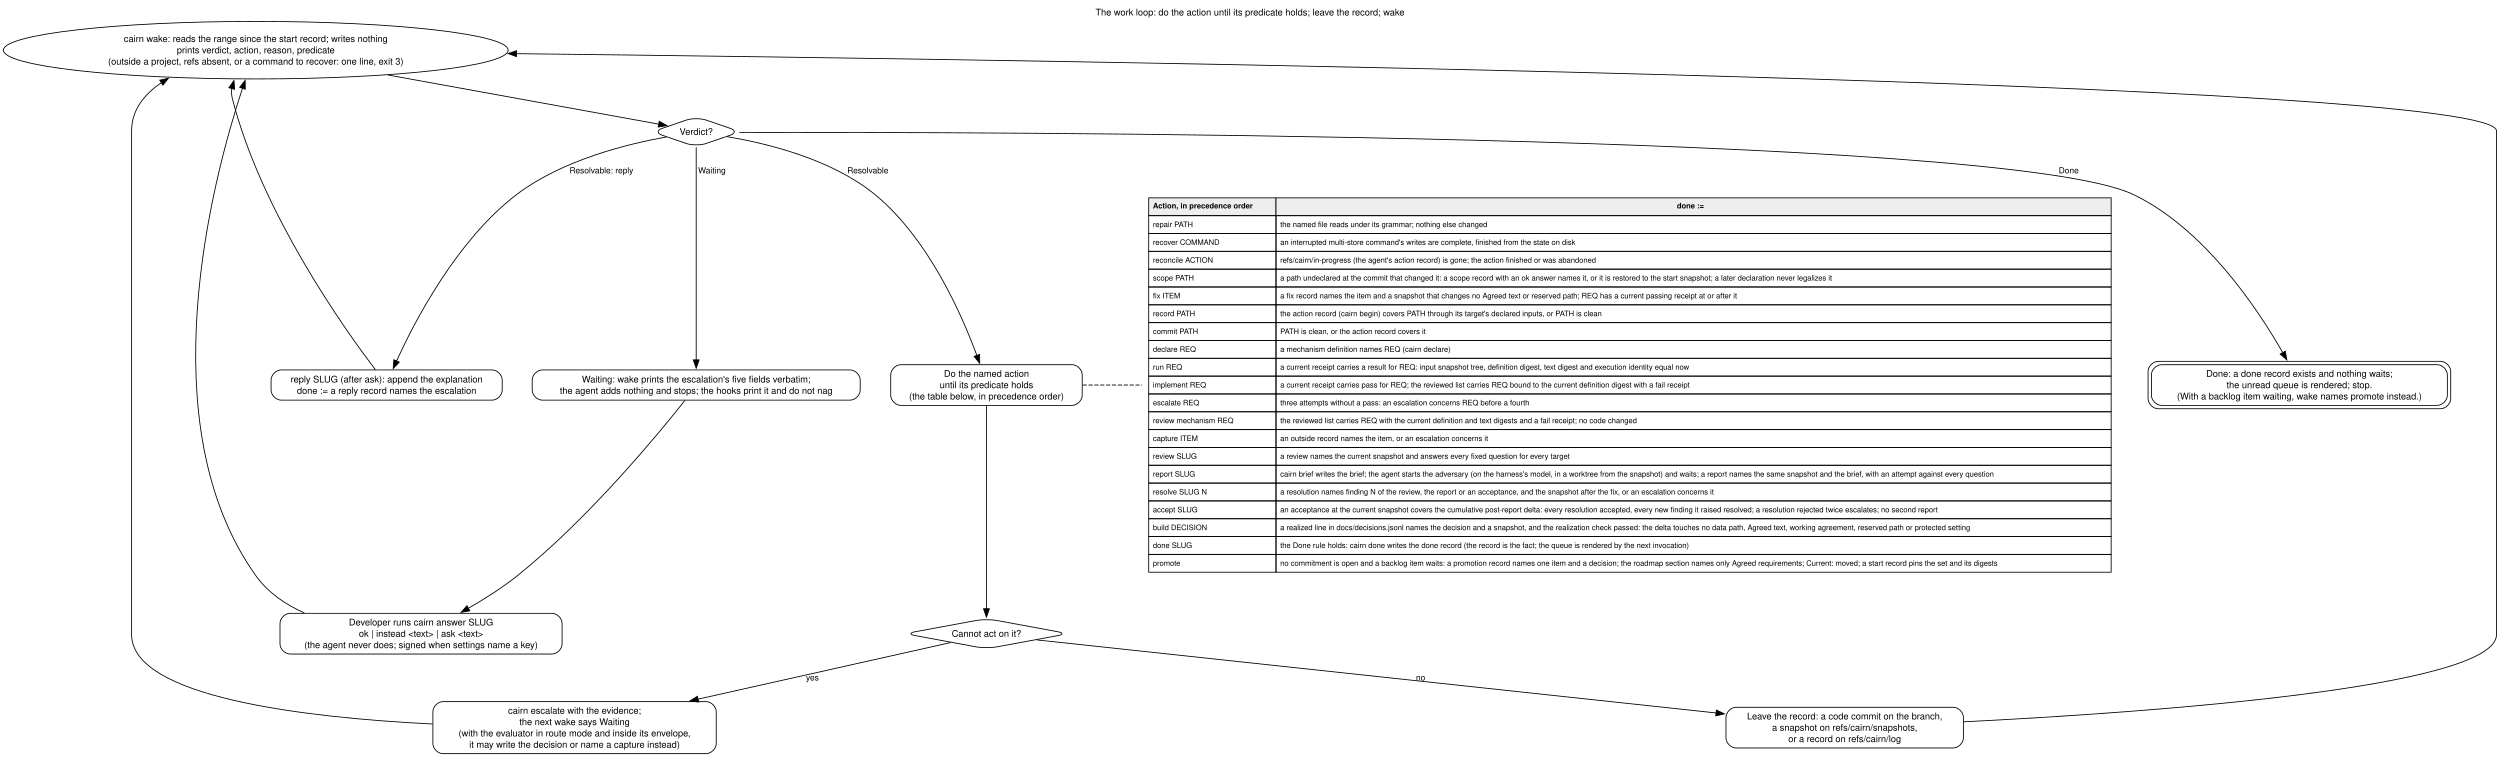
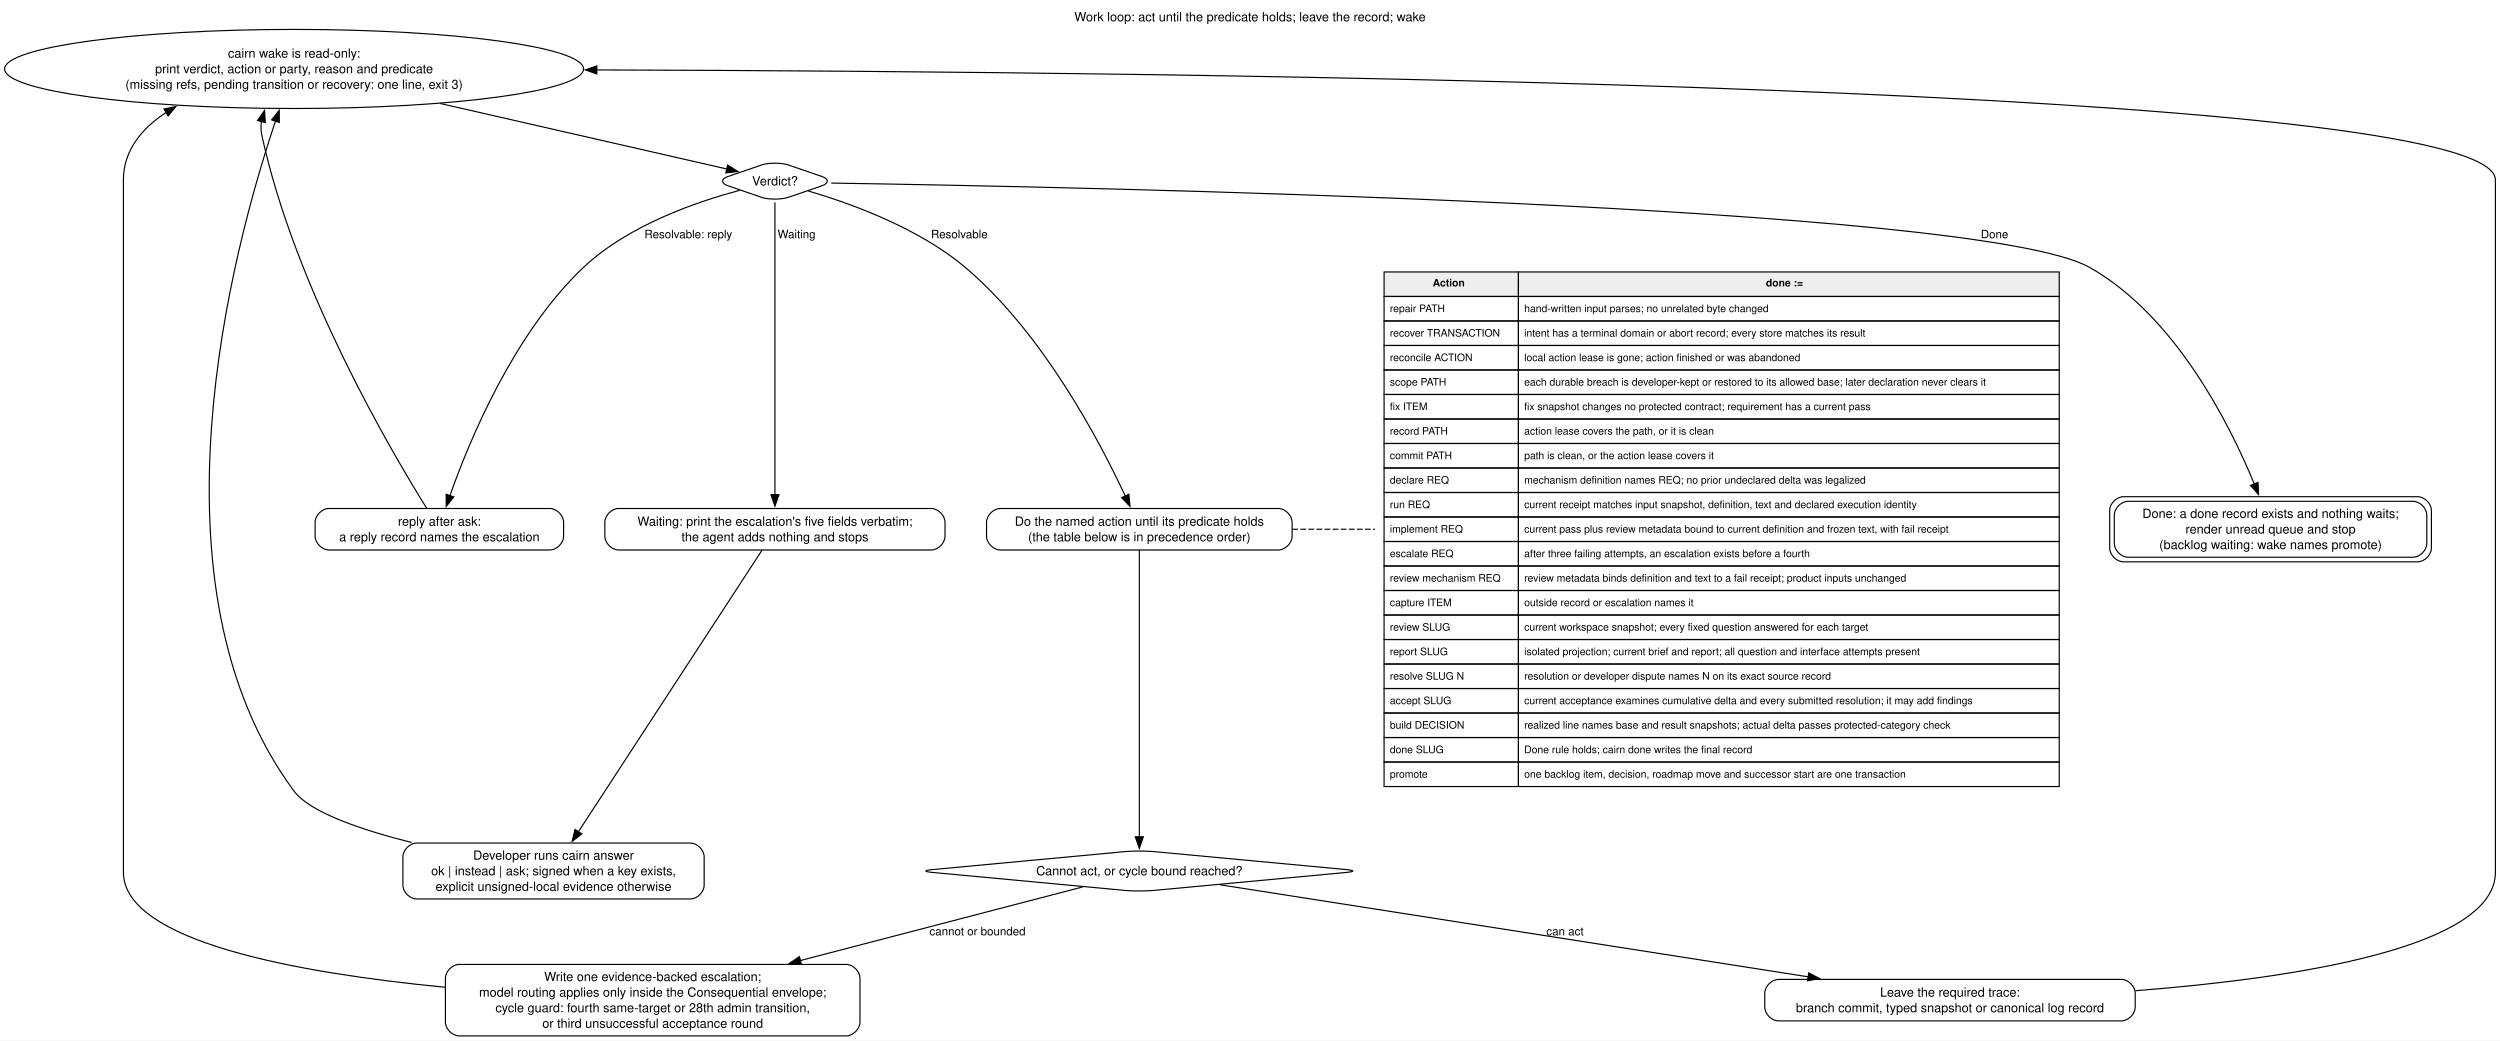
- <svg xmlns="http://www.w3.org/2000/svg" width="2980pt" height="902pt" viewBox="0.00 0.00 2980.00 902.00">
+ <svg xmlns="http://www.w3.org/2000/svg" width="2168pt" height="902pt" viewBox="0.00 0.00 2168.00 902.00">
  <g id="graph0" class="graph" transform="scale(1 1) rotate(0) translate(4 898.34)">
-     <polygon fill="white" stroke="none" points="-4,4 -4,-898.34 2975.87,-898.34 2975.87,4 -4,4" />
-     <text xml:space="preserve" text-anchor="middle" x="1485.94" y="-879.89" font-family="Helvetica,sans-Serif" font-size="11.00">The work loop: do the action until its predicate holds; leave the record; wake</text>
+     <polygon fill="white" stroke="none" points="-4,4 -4,-898.34 2164.02,-898.34 2164.02,4 -4,4" />
+     <text xml:space="preserve" text-anchor="middle" x="1080.01" y="-879.89" font-family="Helvetica,sans-Serif" font-size="11.00">Work loop: act until the predicate holds; leave the record; wake</text>
    <g id="node1" class="node">
-       <ellipse fill="none" stroke="black" cx="300.87" cy="-838.54" rx="300.87" ry="34.29" />
-       <text xml:space="preserve" text-anchor="middle" x="300.87" y="-848.34" font-family="Helvetica,sans-Serif" font-size="11.00">cairn wake: reads the range since the start record; writes nothing</text>
-       <text xml:space="preserve" text-anchor="middle" x="300.87" y="-834.84" font-family="Helvetica,sans-Serif" font-size="11.00">prints verdict, action, reason, predicate</text>
-       <text xml:space="preserve" text-anchor="middle" x="300.87" y="-821.34" font-family="Helvetica,sans-Serif" font-size="11.00">(outside a project, refs absent, or a command to recover: one line, exit 3)</text>
+       <ellipse fill="none" stroke="black" cx="251.02" cy="-838.54" rx="251.02" ry="34.29" />
+       <text xml:space="preserve" text-anchor="middle" x="251.02" y="-848.34" font-family="Helvetica,sans-Serif" font-size="11.00">cairn wake is read-only:</text>
+       <text xml:space="preserve" text-anchor="middle" x="251.02" y="-834.84" font-family="Helvetica,sans-Serif" font-size="11.00">print verdict, action or party, reason and predicate</text>
+       <text xml:space="preserve" text-anchor="middle" x="251.02" y="-821.34" font-family="Helvetica,sans-Serif" font-size="11.00">(missing refs, pending transition or recovery: one line, exit 3)</text>
    </g>
    <g id="node2" class="node">
-       <path fill="none" stroke="black" d="M814.52,-755.36C814.52,-755.36 784.77,-745.14 784.77,-745.14 779.09,-743.2 779.09,-739.3 784.77,-737.36 784.77,-737.36 814.52,-727.14 814.52,-727.14 820.2,-725.2 831.55,-725.2 837.22,-727.14 837.22,-727.14 866.98,-737.36 866.98,-737.36 872.65,-739.3 872.65,-743.2 866.98,-745.14 866.98,-745.14 837.22,-755.36 837.22,-755.36 831.55,-757.3 820.2,-757.3 814.52,-755.36" />
-       <text xml:space="preserve" text-anchor="middle" x="825.87" y="-737.55" font-family="Helvetica,sans-Serif" font-size="11.00">Verdict?</text>
+       <path fill="none" stroke="black" d="M656.67,-755.36C656.67,-755.36 626.92,-745.14 626.92,-745.14 621.24,-743.2 621.24,-739.3 626.92,-737.36 626.92,-737.36 656.67,-727.14 656.67,-727.14 662.35,-725.2 673.7,-725.2 679.37,-727.14 679.37,-727.14 709.13,-737.36 709.13,-737.36 714.8,-739.3 714.8,-743.2 709.13,-745.14 709.13,-745.14 679.37,-755.36 679.37,-755.36 673.7,-757.3 662.35,-757.3 656.67,-755.36" />
+       <text xml:space="preserve" text-anchor="middle" x="668.02" y="-737.55" font-family="Helvetica,sans-Serif" font-size="11.00">Verdict?</text>
    </g>
    <g id="edge1" class="edge">
-       <path fill="none" stroke="black" d="M458.39,-808.95C569.54,-788.78 710.76,-763.14 781.4,-750.32" />
-       <polygon fill="black" stroke="black" points="781.82,-753.8 791.04,-748.57 780.57,-746.92 781.82,-753.8" />
+       <path fill="none" stroke="black" d="M377.84,-808.57C462.57,-789.2 568.69,-764.95 626.23,-751.8" />
+       <polygon fill="black" stroke="black" points="626.96,-755.22 635.93,-749.58 625.4,-748.4 626.96,-755.22" />
    </g>
    <g id="node3" class="node">
-       <path fill="none" stroke="black" d="M1009.37,-457.38C1009.37,-457.38 642.37,-457.38 642.37,-457.38 636.37,-457.38 630.37,-451.38 630.37,-445.38 630.37,-445.38 630.37,-433.38 630.37,-433.38 630.37,-427.38 636.37,-421.38 642.37,-421.38 642.37,-421.38 1009.37,-421.38 1009.37,-421.38 1015.37,-421.38 1021.37,-427.38 1021.37,-433.38 1021.37,-433.38 1021.37,-445.38 1021.37,-445.38 1021.37,-451.38 1015.37,-457.38 1009.37,-457.38" />
-       <text xml:space="preserve" text-anchor="middle" x="825.87" y="-442.43" font-family="Helvetica,sans-Serif" font-size="11.00">Waiting: wake prints the escalation's five fields verbatim;</text>
-       <text xml:space="preserve" text-anchor="middle" x="825.87" y="-428.93" font-family="Helvetica,sans-Serif" font-size="11.00">the agent adds nothing and stops; the hooks print it and do not nag</text>
+       <path fill="none" stroke="black" d="M803.52,-457.38C803.52,-457.38 532.52,-457.38 532.52,-457.38 526.52,-457.38 520.52,-451.38 520.52,-445.38 520.52,-445.38 520.52,-433.38 520.52,-433.38 520.52,-427.38 526.52,-421.38 532.52,-421.38 532.52,-421.38 803.52,-421.38 803.52,-421.38 809.52,-421.38 815.52,-427.38 815.52,-433.38 815.52,-433.38 815.52,-445.38 815.52,-445.38 815.52,-451.38 809.52,-457.38 803.52,-457.38" />
+       <text xml:space="preserve" text-anchor="middle" x="668.02" y="-442.43" font-family="Helvetica,sans-Serif" font-size="11.00">Waiting: print the escalation's five fields verbatim;</text>
+       <text xml:space="preserve" text-anchor="middle" x="668.02" y="-428.93" font-family="Helvetica,sans-Serif" font-size="11.00">the agent adds nothing and stops</text>
    </g>
    <g id="edge2" class="edge">
-       <path fill="none" stroke="black" d="M825.87,-722.83C825.87,-673.14 825.87,-530.36 825.87,-468.98" />
-       <polygon fill="black" stroke="black" points="829.37,-469.36 825.87,-459.36 822.37,-469.36 829.37,-469.36" />
-       <text xml:space="preserve" text-anchor="middle" x="844.62" y="-691.75" font-family="Helvetica,sans-Serif" font-size="10.00">Waiting</text>
+       <path fill="none" stroke="black" d="M668.02,-722.83C668.02,-673.14 668.02,-530.36 668.02,-468.98" />
+       <polygon fill="black" stroke="black" points="671.52,-469.36 668.02,-459.36 664.52,-469.36 671.52,-469.36" />
+       <text xml:space="preserve" text-anchor="middle" x="686.77" y="-691.75" font-family="Helvetica,sans-Serif" font-size="10.00">Waiting</text>
    </g>
    <g id="node5" class="node">
-       <path fill="none" stroke="black" d="M582.62,-457.38C582.62,-457.38 331.12,-457.38 331.12,-457.38 325.12,-457.38 319.12,-451.38 319.12,-445.38 319.12,-445.38 319.12,-433.38 319.12,-433.38 319.12,-427.38 325.12,-421.38 331.12,-421.38 331.12,-421.38 582.62,-421.38 582.62,-421.38 588.62,-421.38 594.62,-427.38 594.62,-433.38 594.62,-433.38 594.62,-445.38 594.62,-445.38 594.62,-451.38 588.62,-457.38 582.62,-457.38" />
-       <text xml:space="preserve" text-anchor="middle" x="456.87" y="-442.43" font-family="Helvetica,sans-Serif" font-size="11.00">reply SLUG (after ask): append the explanation</text>
-       <text xml:space="preserve" text-anchor="middle" x="456.87" y="-428.93" font-family="Helvetica,sans-Serif" font-size="11.00">done := a reply record names the escalation</text>
+       <path fill="none" stroke="black" d="M472.77,-457.38C472.77,-457.38 281.27,-457.38 281.27,-457.38 275.27,-457.38 269.27,-451.38 269.27,-445.38 269.27,-445.38 269.27,-433.38 269.27,-433.38 269.27,-427.38 275.27,-421.38 281.27,-421.38 281.27,-421.38 472.77,-421.38 472.77,-421.38 478.77,-421.38 484.77,-427.38 484.77,-433.38 484.77,-433.38 484.77,-445.38 484.77,-445.38 484.77,-451.38 478.77,-457.38 472.77,-457.38" />
+       <text xml:space="preserve" text-anchor="middle" x="377.02" y="-442.43" font-family="Helvetica,sans-Serif" font-size="11.00">reply after ask:</text>
+       <text xml:space="preserve" text-anchor="middle" x="377.02" y="-428.93" font-family="Helvetica,sans-Serif" font-size="11.00">a reply record names the escalation</text>
    </g>
    <g id="edge5" class="edge">
-       <path fill="none" stroke="black" d="M790.42,-735.08C745.13,-727 666.11,-707.81 611.87,-666.5 540.54,-612.17 490.25,-515.34 468.67,-467.99" />
-       <polygon fill="black" stroke="black" points="471.92,-466.69 464.65,-458.98 465.53,-469.54 471.92,-466.69" />
-       <text xml:space="preserve" text-anchor="middle" x="712.9" y="-691.75" font-family="Helvetica,sans-Serif" font-size="10.00">Resolvable: reply</text>
+       <path fill="none" stroke="black" d="M637.6,-733.34C601.41,-723.76 540.99,-703.32 502.02,-666.5 441.16,-608.99 402.59,-515.11 386.17,-468.49" />
+       <polygon fill="black" stroke="black" points="389.51,-467.46 382.96,-459.13 382.89,-469.73 389.51,-467.46" />
+       <text xml:space="preserve" text-anchor="middle" x="592.9" y="-691.75" font-family="Helvetica,sans-Serif" font-size="10.00">Resolvable: reply</text>
    </g>
    <g id="node6" class="node">
-       <path fill="none" stroke="black" d="M2901.25,-463.62C2901.25,-463.62 2572.5,-463.62 2572.5,-463.62 2566.5,-463.62 2560.5,-457.62 2560.5,-451.62 2560.5,-451.62 2560.5,-427.12 2560.5,-427.12 2560.5,-421.12 2566.5,-415.12 2572.5,-415.12 2572.5,-415.12 2901.25,-415.12 2901.25,-415.12 2907.25,-415.12 2913.25,-421.12 2913.25,-427.12 2913.25,-427.12 2913.25,-451.62 2913.25,-451.62 2913.25,-457.62 2907.25,-463.62 2901.25,-463.62" />
-       <path fill="none" stroke="black" d="M2905.25,-467.62C2905.25,-467.62 2568.5,-467.62 2568.5,-467.62 2562.5,-467.62 2556.5,-461.62 2556.5,-455.62 2556.5,-455.62 2556.5,-423.12 2556.5,-423.12 2556.5,-417.12 2562.5,-411.12 2568.5,-411.12 2568.5,-411.12 2905.25,-411.12 2905.25,-411.12 2911.25,-411.12 2917.25,-417.12 2917.25,-423.12 2917.25,-423.12 2917.25,-455.62 2917.25,-455.62 2917.25,-461.62 2911.25,-467.62 2905.25,-467.62" />
-       <text xml:space="preserve" text-anchor="middle" x="2736.87" y="-449.18" font-family="Helvetica,sans-Serif" font-size="11.00">Done: a done record exists and nothing waits;</text>
-       <text xml:space="preserve" text-anchor="middle" x="2736.87" y="-435.68" font-family="Helvetica,sans-Serif" font-size="11.00">the unread queue is rendered; stop.</text>
-       <text xml:space="preserve" text-anchor="middle" x="2736.87" y="-422.18" font-family="Helvetica,sans-Serif" font-size="11.00">(With a backlog item waiting, wake names promote instead.)</text>
+       <path fill="none" stroke="black" d="M2088.52,-463.62C2088.52,-463.62 1841.52,-463.62 1841.52,-463.62 1835.52,-463.62 1829.52,-457.62 1829.52,-451.62 1829.52,-451.62 1829.52,-427.12 1829.52,-427.12 1829.52,-421.12 1835.52,-415.12 1841.52,-415.12 1841.52,-415.12 2088.52,-415.12 2088.52,-415.12 2094.52,-415.12 2100.52,-421.12 2100.52,-427.12 2100.52,-427.12 2100.52,-451.62 2100.52,-451.62 2100.52,-457.62 2094.52,-463.62 2088.52,-463.62" />
+       <path fill="none" stroke="black" d="M2092.52,-467.62C2092.52,-467.62 1837.52,-467.62 1837.52,-467.62 1831.52,-467.62 1825.52,-461.62 1825.52,-455.62 1825.52,-455.62 1825.52,-423.12 1825.52,-423.12 1825.52,-417.12 1831.52,-411.12 1837.52,-411.12 1837.52,-411.12 2092.52,-411.12 2092.52,-411.12 2098.52,-411.12 2104.52,-417.12 2104.52,-423.12 2104.52,-423.12 2104.52,-455.62 2104.52,-455.62 2104.52,-461.62 2098.52,-467.62 2092.52,-467.62" />
+       <text xml:space="preserve" text-anchor="middle" x="1965.02" y="-449.18" font-family="Helvetica,sans-Serif" font-size="11.00">Done: a done record exists and nothing waits;</text>
+       <text xml:space="preserve" text-anchor="middle" x="1965.02" y="-435.68" font-family="Helvetica,sans-Serif" font-size="11.00">render unread queue and stop</text>
+       <text xml:space="preserve" text-anchor="middle" x="1965.02" y="-422.18" font-family="Helvetica,sans-Serif" font-size="11.00">(backlog waiting: wake names promote)</text>
    </g>
    <g id="edge7" class="edge">
-       <path fill="none" stroke="black" d="M877.38,-740.43C1146.64,-741.05 2385.9,-739.89 2538.87,-666.5 2623.34,-625.98 2686.71,-531.08 2717.04,-478" />
-       <polygon fill="black" stroke="black" points="2720.08,-479.73 2721.92,-469.29 2713.98,-476.31 2720.08,-479.73" />
-       <text xml:space="preserve" text-anchor="middle" x="2461.92" y="-691.75" font-family="Helvetica,sans-Serif" font-size="10.00">Done</text>
+       <path fill="none" stroke="black" d="M716.89,-739.57C922.61,-736.4 1712.02,-720.73 1808.02,-666.5 1882.22,-624.58 1929.23,-531.35 1950.92,-478.62" />
+       <polygon fill="black" stroke="black" points="1954.14,-480.01 1954.61,-469.43 1947.64,-477.41 1954.14,-480.01" />
+       <text xml:space="preserve" text-anchor="middle" x="1725.67" y="-691.75" font-family="Helvetica,sans-Serif" font-size="10.00">Done</text>
    </g>
    <g id="node7" class="node">
-       <path fill="none" stroke="black" d="M1274,-463.62C1274,-463.62 1069.75,-463.62 1069.75,-463.62 1063.75,-463.62 1057.75,-457.62 1057.75,-451.62 1057.75,-451.62 1057.75,-427.12 1057.75,-427.12 1057.75,-421.12 1063.75,-415.12 1069.75,-415.12 1069.75,-415.12 1274,-415.12 1274,-415.12 1280,-415.12 1286,-421.12 1286,-427.12 1286,-427.12 1286,-451.62 1286,-451.62 1286,-457.62 1280,-463.62 1274,-463.62" />
-       <text xml:space="preserve" text-anchor="middle" x="1171.87" y="-449.18" font-family="Helvetica,sans-Serif" font-size="11.00">Do the named action</text>
-       <text xml:space="preserve" text-anchor="middle" x="1171.87" y="-435.68" font-family="Helvetica,sans-Serif" font-size="11.00">until its predicate holds</text>
-       <text xml:space="preserve" text-anchor="middle" x="1171.87" y="-422.18" font-family="Helvetica,sans-Serif" font-size="11.00">(the table below, in precedence order)</text>
+       <path fill="none" stroke="black" d="M1104.52,-457.38C1104.52,-457.38 863.52,-457.38 863.52,-457.38 857.52,-457.38 851.52,-451.38 851.52,-445.38 851.52,-445.38 851.52,-433.38 851.52,-433.38 851.52,-427.38 857.52,-421.38 863.52,-421.38 863.52,-421.38 1104.52,-421.38 1104.52,-421.38 1110.52,-421.38 1116.52,-427.38 1116.52,-433.38 1116.52,-433.38 1116.52,-445.38 1116.52,-445.38 1116.52,-451.38 1110.52,-457.38 1104.52,-457.38" />
+       <text xml:space="preserve" text-anchor="middle" x="984.02" y="-442.43" font-family="Helvetica,sans-Serif" font-size="11.00">Do the named action until its predicate holds</text>
+       <text xml:space="preserve" text-anchor="middle" x="984.02" y="-428.93" font-family="Helvetica,sans-Serif" font-size="11.00">(the table below is in precedence order)</text>
    </g>
    <g id="edge8" class="edge">
-       <path fill="none" stroke="black" d="M862.8,-735.42C908.55,-727.78 986.8,-709.15 1038.87,-666.5 1102.29,-614.56 1142.28,-523.88 1160.43,-474.61" />
-       <polygon fill="black" stroke="black" points="1163.68,-475.91 1163.77,-465.31 1157.1,-473.55 1163.68,-475.91" />
-       <text xml:space="preserve" text-anchor="middle" x="1030.44" y="-691.75" font-family="Helvetica,sans-Serif" font-size="10.00">Resolvable</text>
+       <path fill="none" stroke="black" d="M696.96,-732.71C732.18,-722.39 792.03,-701.11 833.02,-666.5 900.64,-609.41 950.2,-514.67 971.89,-468.04" />
+       <polygon fill="black" stroke="black" points="974.97,-469.72 975.94,-459.17 968.6,-466.82 974.97,-469.72" />
+       <text xml:space="preserve" text-anchor="middle" x="827.92" y="-691.75" font-family="Helvetica,sans-Serif" font-size="10.00">Resolvable</text>
    </g>
    <g id="node4" class="node">
-       <path fill="none" stroke="black" d="M654,-167.25C654,-167.25 341.75,-167.25 341.75,-167.25 335.75,-167.25 329.75,-161.25 329.75,-155.25 329.75,-155.25 329.75,-130.75 329.75,-130.75 329.75,-124.75 335.75,-118.75 341.75,-118.75 341.75,-118.75 654,-118.75 654,-118.75 660,-118.75 666,-124.75 666,-130.75 666,-130.75 666,-155.25 666,-155.25 666,-161.25 660,-167.25 654,-167.25" />
-       <text xml:space="preserve" text-anchor="middle" x="497.87" y="-152.8" font-family="Helvetica,sans-Serif" font-size="11.00">Developer runs cairn answer SLUG</text>
-       <text xml:space="preserve" text-anchor="middle" x="497.87" y="-139.3" font-family="Helvetica,sans-Serif" font-size="11.00">ok | instead &lt;text&gt; | ask &lt;text&gt;</text>
-       <text xml:space="preserve" text-anchor="middle" x="497.87" y="-125.8" font-family="Helvetica,sans-Serif" font-size="11.00">(the agent never does; signed when settings name a key)</text>
+       <path fill="none" stroke="black" d="M594.65,-167.25C594.65,-167.25 357.4,-167.25 357.4,-167.25 351.4,-167.25 345.4,-161.25 345.4,-155.25 345.4,-155.25 345.4,-130.75 345.4,-130.75 345.4,-124.75 351.4,-118.75 357.4,-118.75 357.4,-118.75 594.65,-118.75 594.65,-118.75 600.65,-118.75 606.65,-124.75 606.65,-130.75 606.65,-130.75 606.65,-155.25 606.65,-155.25 606.65,-161.25 600.65,-167.25 594.65,-167.25" />
+       <text xml:space="preserve" text-anchor="middle" x="476.02" y="-152.8" font-family="Helvetica,sans-Serif" font-size="11.00">Developer runs cairn answer</text>
+       <text xml:space="preserve" text-anchor="middle" x="476.02" y="-139.3" font-family="Helvetica,sans-Serif" font-size="11.00">ok | instead | ask; signed when a key exists,</text>
+       <text xml:space="preserve" text-anchor="middle" x="476.02" y="-125.8" font-family="Helvetica,sans-Serif" font-size="11.00">explicit unsigned-local evidence otherwise</text>
    </g>
    <g id="edge3" class="edge">
-       <path fill="none" stroke="black" d="M812.32,-420.93C780.53,-380.77 697.47,-280.03 612.87,-212.25 594.9,-197.85 573.58,-184.36 554.22,-173.24" />
-       <polygon fill="black" stroke="black" points="556.05,-170.25 545.62,-168.39 552.61,-176.35 556.05,-170.25" />
+       <path fill="none" stroke="black" d="M656.87,-421.28C625.87,-373.75 538.3,-239.48 497.47,-176.88" />
+       <polygon fill="black" stroke="black" points="500.56,-175.21 492.16,-168.74 494.69,-179.03 500.56,-175.21" />
    </g>
    <g id="edge4" class="edge">
-       <path fill="none" stroke="black" d="M358.78,-167.7C336.04,-177.78 315.25,-192.05 300.87,-212.25 172.29,-392.87 248.88,-683.28 285.1,-793.34" />
-       <polygon fill="black" stroke="black" points="281.71,-794.22 288.2,-802.6 288.34,-792 281.71,-794.22" />
+       <path fill="none" stroke="black" d="M353,-167.68C307.82,-179.08 264.4,-194.22 251.02,-212.25 118.79,-390.54 197.8,-682.95 234.95,-793.42" />
+       <polygon fill="black" stroke="black" points="231.59,-794.39 238.13,-802.72 238.21,-792.12 231.59,-794.39" />
    </g>
    <g id="edge6" class="edge">
-       <path fill="none" stroke="black" d="M443.51,-457.53C407.19,-505.36 307.14,-645.63 272.87,-781.25 271.88,-785.18 271.77,-789.15 272.29,-793.07" />
-       <polygon fill="black" stroke="black" points="268.85,-793.75 274.89,-802.45 275.59,-791.88 268.85,-793.75" />
+       <path fill="none" stroke="black" d="M366.03,-457.56C335.76,-506.02 251.53,-648.89 223.02,-781.25 222.17,-785.21 222.15,-789.21 222.75,-793.15" />
+       <polygon fill="black" stroke="black" points="219.32,-793.91 225.44,-802.56 226.05,-791.98 219.32,-793.91" />
    </g>
    <g id="node8" class="node">
-       <path fill="none" stroke="black" d="M1160.07,-158.82C1160.07,-158.82 1086.26,-145.18 1086.26,-145.18 1080.36,-144.09 1080.36,-141.91 1086.26,-140.82 1086.26,-140.82 1160.07,-127.18 1160.07,-127.18 1165.97,-126.09 1177.77,-126.09 1183.67,-127.18 1183.67,-127.18 1257.49,-140.82 1257.49,-140.82 1263.39,-141.91 1263.39,-144.09 1257.49,-145.18 1257.49,-145.18 1183.67,-158.82 1183.67,-158.82 1177.77,-159.91 1165.97,-159.91 1160.07,-158.82" />
-       <text xml:space="preserve" text-anchor="middle" x="1171.87" y="-139.3" font-family="Helvetica,sans-Serif" font-size="11.00">Cannot act on it?</text>
+       <path fill="none" stroke="black" d="M972.07,-159.88C972.07,-159.88 803.34,-144.12 803.34,-144.12 797.37,-143.56 797.37,-142.44 803.34,-141.88 803.34,-141.88 972.07,-126.12 972.07,-126.12 978.05,-125.56 990,-125.56 995.97,-126.12 995.97,-126.12 1164.7,-141.88 1164.7,-141.88 1170.68,-142.44 1170.68,-143.56 1164.7,-144.12 1164.7,-144.12 995.97,-159.88 995.97,-159.88 990,-160.44 978.05,-160.44 972.07,-159.88" />
+       <text xml:space="preserve" text-anchor="middle" x="984.02" y="-139.3" font-family="Helvetica,sans-Serif" font-size="11.00">Cannot act, or cycle bound reached?</text>
    </g>
    <g id="edge9" class="edge">
-       <path fill="none" stroke="black" d="M1171.87,-414.78C1171.87,-361.16 1171.87,-230.29 1171.87,-172.38" />
-       <polygon fill="black" stroke="black" points="1175.37,-172.69 1171.87,-162.69 1168.37,-172.69 1175.37,-172.69" />
+       <path fill="none" stroke="black" d="M984.02,-421.28C984.02,-372.6 984.02,-232.92 984.02,-172.46" />
+       <polygon fill="black" stroke="black" points="987.52,-172.66 984.02,-162.66 980.52,-172.66 987.52,-172.66" />
    </g>
    <g id="node11" class="node">
-       <polygon fill="#eeeeee" stroke="none" points="1365.25,-641.25 1365.25,-662.5 1517,-662.5 1517,-641.25 1365.25,-641.25" />
-       <polygon fill="none" stroke="black" points="1365.25,-641.25 1365.25,-662.5 1517,-662.5 1517,-641.25 1365.25,-641.25" />
-       <text xml:space="preserve" text-anchor="start" x="1370.25" y="-649.95" font-family="Helvetica,sans-Serif" font-weight="bold" font-size="9.00">Action, in precedence order</text>
-       <polygon fill="#eeeeee" stroke="none" points="1517,-641.25 1517,-662.5 2512.5,-662.5 2512.5,-641.25 1517,-641.25" />
-       <polygon fill="none" stroke="black" points="1517,-641.25 1517,-662.5 2512.5,-662.5 2512.5,-641.25 1517,-641.25" />
-       <text xml:space="preserve" text-anchor="start" x="1994.87" y="-649.95" font-family="Helvetica,sans-Serif" font-weight="bold" font-size="9.00">done :=</text>
-       <polygon fill="none" stroke="black" points="1365.25,-620 1365.25,-641.25 1517,-641.25 1517,-620 1365.25,-620" />
-       <text xml:space="preserve" text-anchor="start" x="1370.25" y="-627.7" font-family="Helvetica,sans-Serif" font-size="9.00">repair PATH</text>
-       <polygon fill="none" stroke="black" points="1517,-620 1517,-641.25 2512.5,-641.25 2512.5,-620 1517,-620" />
-       <text xml:space="preserve" text-anchor="start" x="1522" y="-627.7" font-family="Helvetica,sans-Serif" font-size="9.00">the named file reads under its grammar; nothing else changed</text>
-       <polygon fill="none" stroke="black" points="1365.25,-598.75 1365.25,-620 1517,-620 1517,-598.75 1365.25,-598.75" />
-       <text xml:space="preserve" text-anchor="start" x="1370.25" y="-606.45" font-family="Helvetica,sans-Serif" font-size="9.00">recover COMMAND</text>
-       <polygon fill="none" stroke="black" points="1517,-598.75 1517,-620 2512.5,-620 2512.5,-598.75 1517,-598.75" />
-       <text xml:space="preserve" text-anchor="start" x="1522" y="-606.45" font-family="Helvetica,sans-Serif" font-size="9.00">an interrupted multi-store command's writes are complete, finished from the state on disk</text>
-       <polygon fill="none" stroke="black" points="1365.25,-577.5 1365.25,-598.75 1517,-598.75 1517,-577.5 1365.25,-577.5" />
-       <text xml:space="preserve" text-anchor="start" x="1370.25" y="-585.2" font-family="Helvetica,sans-Serif" font-size="9.00">reconcile ACTION</text>
-       <polygon fill="none" stroke="black" points="1517,-577.5 1517,-598.75 2512.5,-598.75 2512.5,-577.5 1517,-577.5" />
-       <text xml:space="preserve" text-anchor="start" x="1522" y="-585.2" font-family="Helvetica,sans-Serif" font-size="9.00">refs/cairn/in-progress (the agent's action record) is gone; the action finished or was abandoned</text>
-       <polygon fill="none" stroke="black" points="1365.25,-556.25 1365.25,-577.5 1517,-577.5 1517,-556.25 1365.25,-556.25" />
-       <text xml:space="preserve" text-anchor="start" x="1370.25" y="-563.95" font-family="Helvetica,sans-Serif" font-size="9.00">scope PATH</text>
-       <polygon fill="none" stroke="black" points="1517,-556.25 1517,-577.5 2512.5,-577.5 2512.5,-556.25 1517,-556.25" />
-       <text xml:space="preserve" text-anchor="start" x="1522" y="-563.95" font-family="Helvetica,sans-Serif" font-size="9.00">a path undeclared at the commit that changed it: a scope record with an ok answer names it, or it is restored to the start snapshot; a later declaration never legalizes it</text>
-       <polygon fill="none" stroke="black" points="1365.25,-535 1365.25,-556.25 1517,-556.25 1517,-535 1365.25,-535" />
-       <text xml:space="preserve" text-anchor="start" x="1370.25" y="-542.7" font-family="Helvetica,sans-Serif" font-size="9.00">fix ITEM</text>
-       <polygon fill="none" stroke="black" points="1517,-535 1517,-556.25 2512.5,-556.25 2512.5,-535 1517,-535" />
-       <text xml:space="preserve" text-anchor="start" x="1522" y="-542.7" font-family="Helvetica,sans-Serif" font-size="9.00">a fix record names the item and a snapshot that changes no Agreed text or reserved path; REQ has a current passing receipt at or after it</text>
-       <polygon fill="none" stroke="black" points="1365.25,-513.75 1365.25,-535 1517,-535 1517,-513.75 1365.25,-513.75" />
-       <text xml:space="preserve" text-anchor="start" x="1370.25" y="-521.45" font-family="Helvetica,sans-Serif" font-size="9.00">record PATH</text>
-       <polygon fill="none" stroke="black" points="1517,-513.75 1517,-535 2512.5,-535 2512.5,-513.75 1517,-513.75" />
-       <text xml:space="preserve" text-anchor="start" x="1522" y="-521.45" font-family="Helvetica,sans-Serif" font-size="9.00">the action record (cairn begin) covers PATH through its target's declared inputs, or PATH is clean</text>
-       <polygon fill="none" stroke="black" points="1365.25,-492.5 1365.25,-513.75 1517,-513.75 1517,-492.5 1365.25,-492.5" />
-       <text xml:space="preserve" text-anchor="start" x="1370.25" y="-500.2" font-family="Helvetica,sans-Serif" font-size="9.00">commit PATH</text>
-       <polygon fill="none" stroke="black" points="1517,-492.5 1517,-513.75 2512.5,-513.75 2512.5,-492.5 1517,-492.5" />
-       <text xml:space="preserve" text-anchor="start" x="1522" y="-500.2" font-family="Helvetica,sans-Serif" font-size="9.00">PATH is clean, or the action record covers it</text>
-       <polygon fill="none" stroke="black" points="1365.25,-471.25 1365.25,-492.5 1517,-492.5 1517,-471.25 1365.25,-471.25" />
-       <text xml:space="preserve" text-anchor="start" x="1370.25" y="-478.95" font-family="Helvetica,sans-Serif" font-size="9.00">declare REQ</text>
-       <polygon fill="none" stroke="black" points="1517,-471.25 1517,-492.5 2512.5,-492.5 2512.5,-471.25 1517,-471.25" />
-       <text xml:space="preserve" text-anchor="start" x="1522" y="-478.95" font-family="Helvetica,sans-Serif" font-size="9.00">a mechanism definition names REQ (cairn declare)</text>
-       <polygon fill="none" stroke="black" points="1365.25,-450 1365.25,-471.25 1517,-471.25 1517,-450 1365.25,-450" />
-       <text xml:space="preserve" text-anchor="start" x="1370.25" y="-457.7" font-family="Helvetica,sans-Serif" font-size="9.00">run REQ</text>
-       <polygon fill="none" stroke="black" points="1517,-450 1517,-471.25 2512.5,-471.25 2512.5,-450 1517,-450" />
-       <text xml:space="preserve" text-anchor="start" x="1522" y="-457.7" font-family="Helvetica,sans-Serif" font-size="9.00">a current receipt carries a result for REQ: input snapshot tree, definition digest, text digest and execution identity equal now</text>
-       <polygon fill="none" stroke="black" points="1365.25,-428.75 1365.25,-450 1517,-450 1517,-428.75 1365.25,-428.75" />
-       <text xml:space="preserve" text-anchor="start" x="1370.25" y="-436.45" font-family="Helvetica,sans-Serif" font-size="9.00">implement REQ</text>
-       <polygon fill="none" stroke="black" points="1517,-428.75 1517,-450 2512.5,-450 2512.5,-428.75 1517,-428.75" />
-       <text xml:space="preserve" text-anchor="start" x="1522" y="-436.45" font-family="Helvetica,sans-Serif" font-size="9.00">a current receipt carries pass for REQ; the reviewed list carries REQ bound to the current definition digest with a fail receipt</text>
-       <polygon fill="none" stroke="black" points="1365.25,-407.5 1365.25,-428.75 1517,-428.75 1517,-407.5 1365.25,-407.5" />
-       <text xml:space="preserve" text-anchor="start" x="1370.25" y="-415.2" font-family="Helvetica,sans-Serif" font-size="9.00">escalate REQ</text>
-       <polygon fill="none" stroke="black" points="1517,-407.5 1517,-428.75 2512.5,-428.75 2512.5,-407.5 1517,-407.5" />
-       <text xml:space="preserve" text-anchor="start" x="1522" y="-415.2" font-family="Helvetica,sans-Serif" font-size="9.00">three attempts without a pass: an escalation concerns REQ before a fourth</text>
-       <polygon fill="none" stroke="black" points="1365.25,-386.25 1365.25,-407.5 1517,-407.5 1517,-386.25 1365.25,-386.25" />
-       <text xml:space="preserve" text-anchor="start" x="1370.25" y="-393.95" font-family="Helvetica,sans-Serif" font-size="9.00">review mechanism REQ</text>
-       <polygon fill="none" stroke="black" points="1517,-386.25 1517,-407.5 2512.5,-407.5 2512.5,-386.25 1517,-386.25" />
-       <text xml:space="preserve" text-anchor="start" x="1522" y="-393.95" font-family="Helvetica,sans-Serif" font-size="9.00">the reviewed list carries REQ with the current definition and text digests and a fail receipt; no code changed</text>
-       <polygon fill="none" stroke="black" points="1365.25,-365 1365.25,-386.25 1517,-386.25 1517,-365 1365.25,-365" />
-       <text xml:space="preserve" text-anchor="start" x="1370.25" y="-372.7" font-family="Helvetica,sans-Serif" font-size="9.00">capture ITEM</text>
-       <polygon fill="none" stroke="black" points="1517,-365 1517,-386.25 2512.5,-386.25 2512.5,-365 1517,-365" />
-       <text xml:space="preserve" text-anchor="start" x="1522" y="-372.7" font-family="Helvetica,sans-Serif" font-size="9.00">an outside record names the item, or an escalation concerns it</text>
-       <polygon fill="none" stroke="black" points="1365.25,-343.75 1365.25,-365 1517,-365 1517,-343.75 1365.25,-343.75" />
-       <text xml:space="preserve" text-anchor="start" x="1370.25" y="-351.45" font-family="Helvetica,sans-Serif" font-size="9.00">review SLUG</text>
-       <polygon fill="none" stroke="black" points="1517,-343.75 1517,-365 2512.5,-365 2512.5,-343.75 1517,-343.75" />
-       <text xml:space="preserve" text-anchor="start" x="1522" y="-351.45" font-family="Helvetica,sans-Serif" font-size="9.00">a review names the current snapshot and answers every fixed question for every target</text>
-       <polygon fill="none" stroke="black" points="1365.25,-322.5 1365.25,-343.75 1517,-343.75 1517,-322.5 1365.25,-322.5" />
-       <text xml:space="preserve" text-anchor="start" x="1370.25" y="-330.2" font-family="Helvetica,sans-Serif" font-size="9.00">report SLUG</text>
-       <polygon fill="none" stroke="black" points="1517,-322.5 1517,-343.75 2512.5,-343.75 2512.5,-322.5 1517,-322.5" />
-       <text xml:space="preserve" text-anchor="start" x="1522" y="-330.2" font-family="Helvetica,sans-Serif" font-size="9.00">cairn brief writes the brief; the agent starts the adversary (on the harness's model, in a worktree from the snapshot) and waits; a report names the same snapshot and the brief, with an attempt against every question</text>
-       <polygon fill="none" stroke="black" points="1365.25,-301.25 1365.25,-322.5 1517,-322.5 1517,-301.25 1365.25,-301.25" />
-       <text xml:space="preserve" text-anchor="start" x="1370.25" y="-308.95" font-family="Helvetica,sans-Serif" font-size="9.00">resolve SLUG N</text>
-       <polygon fill="none" stroke="black" points="1517,-301.25 1517,-322.5 2512.5,-322.5 2512.5,-301.25 1517,-301.25" />
-       <text xml:space="preserve" text-anchor="start" x="1522" y="-308.95" font-family="Helvetica,sans-Serif" font-size="9.00">a resolution names finding N of the review, the report or an acceptance, and the snapshot after the fix, or an escalation concerns it</text>
-       <polygon fill="none" stroke="black" points="1365.25,-280 1365.25,-301.25 1517,-301.25 1517,-280 1365.25,-280" />
-       <text xml:space="preserve" text-anchor="start" x="1370.25" y="-287.7" font-family="Helvetica,sans-Serif" font-size="9.00">accept SLUG</text>
-       <polygon fill="none" stroke="black" points="1517,-280 1517,-301.25 2512.5,-301.25 2512.5,-280 1517,-280" />
-       <text xml:space="preserve" text-anchor="start" x="1522" y="-287.7" font-family="Helvetica,sans-Serif" font-size="9.00">an acceptance at the current snapshot covers the cumulative post-report delta: every resolution accepted, every new finding it raised resolved; a resolution rejected twice escalates; no second report</text>
-       <polygon fill="none" stroke="black" points="1365.25,-258.75 1365.25,-280 1517,-280 1517,-258.75 1365.25,-258.75" />
-       <text xml:space="preserve" text-anchor="start" x="1370.25" y="-266.45" font-family="Helvetica,sans-Serif" font-size="9.00">build DECISION</text>
-       <polygon fill="none" stroke="black" points="1517,-258.75 1517,-280 2512.5,-280 2512.5,-258.75 1517,-258.75" />
-       <text xml:space="preserve" text-anchor="start" x="1522" y="-266.45" font-family="Helvetica,sans-Serif" font-size="9.00">a realized line in docs/decisions.jsonl names the decision and a snapshot, and the realization check passed: the delta touches no data path, Agreed text, working agreement, reserved path or protected setting</text>
-       <polygon fill="none" stroke="black" points="1365.25,-237.5 1365.25,-258.75 1517,-258.75 1517,-237.5 1365.25,-237.5" />
-       <text xml:space="preserve" text-anchor="start" x="1370.25" y="-245.2" font-family="Helvetica,sans-Serif" font-size="9.00">done SLUG</text>
-       <polygon fill="none" stroke="black" points="1517,-237.5 1517,-258.75 2512.5,-258.75 2512.5,-237.5 1517,-237.5" />
-       <text xml:space="preserve" text-anchor="start" x="1522" y="-245.2" font-family="Helvetica,sans-Serif" font-size="9.00">the Done rule holds: cairn done writes the done record (the record is the fact; the queue is rendered by the next invocation)</text>
-       <polygon fill="none" stroke="black" points="1365.25,-216.25 1365.25,-237.5 1517,-237.5 1517,-216.25 1365.25,-216.25" />
-       <text xml:space="preserve" text-anchor="start" x="1370.25" y="-223.95" font-family="Helvetica,sans-Serif" font-size="9.00">promote</text>
-       <polygon fill="none" stroke="black" points="1517,-216.25 1517,-237.5 2512.5,-237.5 2512.5,-216.25 1517,-216.25" />
-       <text xml:space="preserve" text-anchor="start" x="1522" y="-223.95" font-family="Helvetica,sans-Serif" font-size="9.00">no commitment is open and a backlog item waits: a promotion record names one item and a decision; the roadmap section names only Agreed requirements; Current: moved; a start record pins the set and its digests</text>
+       <polygon fill="#eeeeee" stroke="none" points="1196.27,-641.25 1196.27,-662.5 1312.77,-662.5 1312.77,-641.25 1196.27,-641.25" />
+       <polygon fill="none" stroke="black" points="1196.27,-641.25 1196.27,-662.5 1312.77,-662.5 1312.77,-641.25 1196.27,-641.25" />
+       <text xml:space="preserve" text-anchor="start" x="1238.4" y="-649.95" font-family="Helvetica,sans-Serif" font-weight="bold" font-size="9.00">Action</text>
+       <polygon fill="#eeeeee" stroke="none" points="1312.77,-641.25 1312.77,-662.5 1781.77,-662.5 1781.77,-641.25 1312.77,-641.25" />
+       <polygon fill="none" stroke="black" points="1312.77,-641.25 1312.77,-662.5 1781.77,-662.5 1781.77,-641.25 1312.77,-641.25" />
+       <text xml:space="preserve" text-anchor="start" x="1527.4" y="-649.95" font-family="Helvetica,sans-Serif" font-weight="bold" font-size="9.00">done :=</text>
+       <polygon fill="none" stroke="black" points="1196.27,-620 1196.27,-641.25 1312.77,-641.25 1312.77,-620 1196.27,-620" />
+       <text xml:space="preserve" text-anchor="start" x="1201.27" y="-627.7" font-family="Helvetica,sans-Serif" font-size="9.00">repair PATH</text>
+       <polygon fill="none" stroke="black" points="1312.77,-620 1312.77,-641.25 1781.77,-641.25 1781.77,-620 1312.77,-620" />
+       <text xml:space="preserve" text-anchor="start" x="1317.77" y="-627.7" font-family="Helvetica,sans-Serif" font-size="9.00">hand-written input parses; no unrelated byte changed</text>
+       <polygon fill="none" stroke="black" points="1196.27,-598.75 1196.27,-620 1312.77,-620 1312.77,-598.75 1196.27,-598.75" />
+       <text xml:space="preserve" text-anchor="start" x="1201.27" y="-606.45" font-family="Helvetica,sans-Serif" font-size="9.00">recover TRANSACTION</text>
+       <polygon fill="none" stroke="black" points="1312.77,-598.75 1312.77,-620 1781.77,-620 1781.77,-598.75 1312.77,-598.75" />
+       <text xml:space="preserve" text-anchor="start" x="1317.77" y="-606.45" font-family="Helvetica,sans-Serif" font-size="9.00">intent has a terminal domain or abort record; every store matches its result</text>
+       <polygon fill="none" stroke="black" points="1196.27,-577.5 1196.27,-598.75 1312.77,-598.75 1312.77,-577.5 1196.27,-577.5" />
+       <text xml:space="preserve" text-anchor="start" x="1201.27" y="-585.2" font-family="Helvetica,sans-Serif" font-size="9.00">reconcile ACTION</text>
+       <polygon fill="none" stroke="black" points="1312.77,-577.5 1312.77,-598.75 1781.77,-598.75 1781.77,-577.5 1312.77,-577.5" />
+       <text xml:space="preserve" text-anchor="start" x="1317.77" y="-585.2" font-family="Helvetica,sans-Serif" font-size="9.00">local action lease is gone; action finished or was abandoned</text>
+       <polygon fill="none" stroke="black" points="1196.27,-556.25 1196.27,-577.5 1312.77,-577.5 1312.77,-556.25 1196.27,-556.25" />
+       <text xml:space="preserve" text-anchor="start" x="1201.27" y="-563.95" font-family="Helvetica,sans-Serif" font-size="9.00">scope PATH</text>
+       <polygon fill="none" stroke="black" points="1312.77,-556.25 1312.77,-577.5 1781.77,-577.5 1781.77,-556.25 1312.77,-556.25" />
+       <text xml:space="preserve" text-anchor="start" x="1317.77" y="-563.95" font-family="Helvetica,sans-Serif" font-size="9.00">each durable breach is developer-kept or restored to its allowed base; later declaration never clears it</text>
+       <polygon fill="none" stroke="black" points="1196.27,-535 1196.27,-556.25 1312.77,-556.25 1312.77,-535 1196.27,-535" />
+       <text xml:space="preserve" text-anchor="start" x="1201.27" y="-542.7" font-family="Helvetica,sans-Serif" font-size="9.00">fix ITEM</text>
+       <polygon fill="none" stroke="black" points="1312.77,-535 1312.77,-556.25 1781.77,-556.25 1781.77,-535 1312.77,-535" />
+       <text xml:space="preserve" text-anchor="start" x="1317.77" y="-542.7" font-family="Helvetica,sans-Serif" font-size="9.00">fix snapshot changes no protected contract; requirement has a current pass</text>
+       <polygon fill="none" stroke="black" points="1196.27,-513.75 1196.27,-535 1312.77,-535 1312.77,-513.75 1196.27,-513.75" />
+       <text xml:space="preserve" text-anchor="start" x="1201.27" y="-521.45" font-family="Helvetica,sans-Serif" font-size="9.00">record PATH</text>
+       <polygon fill="none" stroke="black" points="1312.77,-513.75 1312.77,-535 1781.77,-535 1781.77,-513.75 1312.77,-513.75" />
+       <text xml:space="preserve" text-anchor="start" x="1317.77" y="-521.45" font-family="Helvetica,sans-Serif" font-size="9.00">action lease covers the path, or it is clean</text>
+       <polygon fill="none" stroke="black" points="1196.27,-492.5 1196.27,-513.75 1312.77,-513.75 1312.77,-492.5 1196.27,-492.5" />
+       <text xml:space="preserve" text-anchor="start" x="1201.27" y="-500.2" font-family="Helvetica,sans-Serif" font-size="9.00">commit PATH</text>
+       <polygon fill="none" stroke="black" points="1312.77,-492.5 1312.77,-513.75 1781.77,-513.75 1781.77,-492.5 1312.77,-492.5" />
+       <text xml:space="preserve" text-anchor="start" x="1317.77" y="-500.2" font-family="Helvetica,sans-Serif" font-size="9.00">path is clean, or the action lease covers it</text>
+       <polygon fill="none" stroke="black" points="1196.27,-471.25 1196.27,-492.5 1312.77,-492.5 1312.77,-471.25 1196.27,-471.25" />
+       <text xml:space="preserve" text-anchor="start" x="1201.27" y="-478.95" font-family="Helvetica,sans-Serif" font-size="9.00">declare REQ</text>
+       <polygon fill="none" stroke="black" points="1312.77,-471.25 1312.77,-492.5 1781.77,-492.5 1781.77,-471.25 1312.77,-471.25" />
+       <text xml:space="preserve" text-anchor="start" x="1317.77" y="-478.95" font-family="Helvetica,sans-Serif" font-size="9.00">mechanism definition names REQ; no prior undeclared delta was legalized</text>
+       <polygon fill="none" stroke="black" points="1196.27,-450 1196.27,-471.25 1312.77,-471.25 1312.77,-450 1196.27,-450" />
+       <text xml:space="preserve" text-anchor="start" x="1201.27" y="-457.7" font-family="Helvetica,sans-Serif" font-size="9.00">run REQ</text>
+       <polygon fill="none" stroke="black" points="1312.77,-450 1312.77,-471.25 1781.77,-471.25 1781.77,-450 1312.77,-450" />
+       <text xml:space="preserve" text-anchor="start" x="1317.77" y="-457.7" font-family="Helvetica,sans-Serif" font-size="9.00">current receipt matches input snapshot, definition, text and declared execution identity</text>
+       <polygon fill="none" stroke="black" points="1196.27,-428.75 1196.27,-450 1312.77,-450 1312.77,-428.75 1196.27,-428.75" />
+       <text xml:space="preserve" text-anchor="start" x="1201.27" y="-436.45" font-family="Helvetica,sans-Serif" font-size="9.00">implement REQ</text>
+       <polygon fill="none" stroke="black" points="1312.77,-428.75 1312.77,-450 1781.77,-450 1781.77,-428.75 1312.77,-428.75" />
+       <text xml:space="preserve" text-anchor="start" x="1317.77" y="-436.45" font-family="Helvetica,sans-Serif" font-size="9.00">current pass plus review metadata bound to current definition and frozen text, with fail receipt</text>
+       <polygon fill="none" stroke="black" points="1196.27,-407.5 1196.27,-428.75 1312.77,-428.75 1312.77,-407.5 1196.27,-407.5" />
+       <text xml:space="preserve" text-anchor="start" x="1201.27" y="-415.2" font-family="Helvetica,sans-Serif" font-size="9.00">escalate REQ</text>
+       <polygon fill="none" stroke="black" points="1312.77,-407.5 1312.77,-428.75 1781.77,-428.75 1781.77,-407.5 1312.77,-407.5" />
+       <text xml:space="preserve" text-anchor="start" x="1317.77" y="-415.2" font-family="Helvetica,sans-Serif" font-size="9.00">after three failing attempts, an escalation exists before a fourth</text>
+       <polygon fill="none" stroke="black" points="1196.27,-386.25 1196.27,-407.5 1312.77,-407.5 1312.77,-386.25 1196.27,-386.25" />
+       <text xml:space="preserve" text-anchor="start" x="1201.27" y="-393.95" font-family="Helvetica,sans-Serif" font-size="9.00">review mechanism REQ</text>
+       <polygon fill="none" stroke="black" points="1312.77,-386.25 1312.77,-407.5 1781.77,-407.5 1781.77,-386.25 1312.77,-386.25" />
+       <text xml:space="preserve" text-anchor="start" x="1317.77" y="-393.95" font-family="Helvetica,sans-Serif" font-size="9.00">review metadata binds definition and text to a fail receipt; product inputs unchanged</text>
+       <polygon fill="none" stroke="black" points="1196.27,-365 1196.27,-386.25 1312.77,-386.25 1312.77,-365 1196.27,-365" />
+       <text xml:space="preserve" text-anchor="start" x="1201.27" y="-372.7" font-family="Helvetica,sans-Serif" font-size="9.00">capture ITEM</text>
+       <polygon fill="none" stroke="black" points="1312.77,-365 1312.77,-386.25 1781.77,-386.25 1781.77,-365 1312.77,-365" />
+       <text xml:space="preserve" text-anchor="start" x="1317.77" y="-372.7" font-family="Helvetica,sans-Serif" font-size="9.00">outside record or escalation names it</text>
+       <polygon fill="none" stroke="black" points="1196.27,-343.75 1196.27,-365 1312.77,-365 1312.77,-343.75 1196.27,-343.75" />
+       <text xml:space="preserve" text-anchor="start" x="1201.27" y="-351.45" font-family="Helvetica,sans-Serif" font-size="9.00">review SLUG</text>
+       <polygon fill="none" stroke="black" points="1312.77,-343.75 1312.77,-365 1781.77,-365 1781.77,-343.75 1312.77,-343.75" />
+       <text xml:space="preserve" text-anchor="start" x="1317.77" y="-351.45" font-family="Helvetica,sans-Serif" font-size="9.00">current workspace snapshot; every fixed question answered for each target</text>
+       <polygon fill="none" stroke="black" points="1196.27,-322.5 1196.27,-343.75 1312.77,-343.75 1312.77,-322.5 1196.27,-322.5" />
+       <text xml:space="preserve" text-anchor="start" x="1201.27" y="-330.2" font-family="Helvetica,sans-Serif" font-size="9.00">report SLUG</text>
+       <polygon fill="none" stroke="black" points="1312.77,-322.5 1312.77,-343.75 1781.77,-343.75 1781.77,-322.5 1312.77,-322.5" />
+       <text xml:space="preserve" text-anchor="start" x="1317.77" y="-330.2" font-family="Helvetica,sans-Serif" font-size="9.00">isolated projection; current brief and report; all question and interface attempts present</text>
+       <polygon fill="none" stroke="black" points="1196.27,-301.25 1196.27,-322.5 1312.77,-322.5 1312.77,-301.25 1196.27,-301.25" />
+       <text xml:space="preserve" text-anchor="start" x="1201.27" y="-308.95" font-family="Helvetica,sans-Serif" font-size="9.00">resolve SLUG N</text>
+       <polygon fill="none" stroke="black" points="1312.77,-301.25 1312.77,-322.5 1781.77,-322.5 1781.77,-301.25 1312.77,-301.25" />
+       <text xml:space="preserve" text-anchor="start" x="1317.77" y="-308.95" font-family="Helvetica,sans-Serif" font-size="9.00">resolution or developer dispute names N on its exact source record</text>
+       <polygon fill="none" stroke="black" points="1196.27,-280 1196.27,-301.25 1312.77,-301.25 1312.77,-280 1196.27,-280" />
+       <text xml:space="preserve" text-anchor="start" x="1201.27" y="-287.7" font-family="Helvetica,sans-Serif" font-size="9.00">accept SLUG</text>
+       <polygon fill="none" stroke="black" points="1312.77,-280 1312.77,-301.25 1781.77,-301.25 1781.77,-280 1312.77,-280" />
+       <text xml:space="preserve" text-anchor="start" x="1317.77" y="-287.7" font-family="Helvetica,sans-Serif" font-size="9.00">current acceptance examines cumulative delta and every submitted resolution; it may add findings</text>
+       <polygon fill="none" stroke="black" points="1196.27,-258.75 1196.27,-280 1312.77,-280 1312.77,-258.75 1196.27,-258.75" />
+       <text xml:space="preserve" text-anchor="start" x="1201.27" y="-266.45" font-family="Helvetica,sans-Serif" font-size="9.00">build DECISION</text>
+       <polygon fill="none" stroke="black" points="1312.77,-258.75 1312.77,-280 1781.77,-280 1781.77,-258.75 1312.77,-258.75" />
+       <text xml:space="preserve" text-anchor="start" x="1317.77" y="-266.45" font-family="Helvetica,sans-Serif" font-size="9.00">realized line names base and result snapshots; actual delta passes protected-category check</text>
+       <polygon fill="none" stroke="black" points="1196.27,-237.5 1196.27,-258.75 1312.77,-258.75 1312.77,-237.5 1196.27,-237.5" />
+       <text xml:space="preserve" text-anchor="start" x="1201.27" y="-245.2" font-family="Helvetica,sans-Serif" font-size="9.00">done SLUG</text>
+       <polygon fill="none" stroke="black" points="1312.77,-237.5 1312.77,-258.75 1781.77,-258.75 1781.77,-237.5 1312.77,-237.5" />
+       <text xml:space="preserve" text-anchor="start" x="1317.77" y="-245.2" font-family="Helvetica,sans-Serif" font-size="9.00">Done rule holds; cairn done writes the final record</text>
+       <polygon fill="none" stroke="black" points="1196.27,-216.25 1196.27,-237.5 1312.77,-237.5 1312.77,-216.25 1196.27,-216.25" />
+       <text xml:space="preserve" text-anchor="start" x="1201.27" y="-223.95" font-family="Helvetica,sans-Serif" font-size="9.00">promote</text>
+       <polygon fill="none" stroke="black" points="1312.77,-216.25 1312.77,-237.5 1781.77,-237.5 1781.77,-216.25 1312.77,-216.25" />
+       <text xml:space="preserve" text-anchor="start" x="1317.77" y="-223.95" font-family="Helvetica,sans-Serif" font-size="9.00">one backlog item, decision, roadmap move and successor start are one transaction</text>
    </g>
    <g id="edge14" class="edge">
-       <path fill="none" stroke="black" stroke-dasharray="5,2" d="M1286.47,-439.38C1310.15,-439.38 1333.83,-439.38 1357.51,-439.38" />
+       <path fill="none" stroke="black" stroke-dasharray="5,2" d="M1116.68,-439.38C1140.56,-439.38 1164.44,-439.38 1188.32,-439.38" />
    </g>
    <g id="node9" class="node">
-       <path fill="none" stroke="black" d="M837.75,-62C837.75,-62 524,-62 524,-62 518,-62 512,-56 512,-50 512,-50 512,-12 512,-12 512,-6 518,0 524,0 524,0 837.75,0 837.75,0 843.75,0 849.75,-6 849.75,-12 849.75,-12 849.75,-50 849.75,-50 849.75,-56 843.75,-62 837.75,-62" />
-       <text xml:space="preserve" text-anchor="middle" x="680.87" y="-47.55" font-family="Helvetica,sans-Serif" font-size="11.00">cairn escalate with the evidence;</text>
-       <text xml:space="preserve" text-anchor="middle" x="680.87" y="-34.05" font-family="Helvetica,sans-Serif" font-size="11.00">the next wake says Waiting</text>
-       <text xml:space="preserve" text-anchor="middle" x="680.87" y="-20.55" font-family="Helvetica,sans-Serif" font-size="11.00">(with the evaluator in route mode and inside its envelope,</text>
-       <text xml:space="preserve" text-anchor="middle" x="680.87" y="-7.05" font-family="Helvetica,sans-Serif" font-size="11.00">it may write the decision or name a capture instead)</text>
+       <path fill="none" stroke="black" d="M729.77,-62C729.77,-62 394.27,-62 394.27,-62 388.27,-62 382.27,-56 382.27,-50 382.27,-50 382.27,-12 382.27,-12 382.27,-6 388.27,0 394.27,0 394.27,0 729.77,0 729.77,0 735.77,0 741.77,-6 741.77,-12 741.77,-12 741.77,-50 741.77,-50 741.77,-56 735.77,-62 729.77,-62" />
+       <text xml:space="preserve" text-anchor="middle" x="562.02" y="-47.55" font-family="Helvetica,sans-Serif" font-size="11.00">Write one evidence-backed escalation;</text>
+       <text xml:space="preserve" text-anchor="middle" x="562.02" y="-34.05" font-family="Helvetica,sans-Serif" font-size="11.00">model routing applies only inside the Consequential envelope;</text>
+       <text xml:space="preserve" text-anchor="middle" x="562.02" y="-20.55" font-family="Helvetica,sans-Serif" font-size="11.00">cycle guard: fourth same-target or 28th admin transition,</text>
+       <text xml:space="preserve" text-anchor="middle" x="562.02" y="-7.05" font-family="Helvetica,sans-Serif" font-size="11.00">or third unsuccessful acceptance round</text>
    </g>
    <g id="edge11" class="edge">
-       <path fill="none" stroke="black" d="M1129.16,-132.43C1062.7,-117.54 931.42,-88.13 828.02,-64.97" />
-       <polygon fill="black" stroke="black" points="828.84,-61.56 818.31,-62.79 827.31,-68.39 828.84,-61.56" />
-       <text xml:space="preserve" text-anchor="middle" x="964.4" y="-87.25" font-family="Helvetica,sans-Serif" font-size="10.00">yes</text>
+       <path fill="none" stroke="black" d="M934.79,-129.17C875.17,-113.63 772.5,-86.86 689.99,-65.36" />
+       <polygon fill="black" stroke="black" points="691.03,-62.01 680.47,-62.87 689.26,-68.78 691.03,-62.01" />
+       <text xml:space="preserve" text-anchor="middle" x="843.66" y="-87.25" font-family="Helvetica,sans-Serif" font-size="10.00">cannot or bounded</text>
    </g>
    <g id="node10" class="node">
-       <path fill="none" stroke="black" d="M2324.37,-55.25C2324.37,-55.25 2065.37,-55.25 2065.37,-55.25 2059.37,-55.25 2053.37,-49.25 2053.37,-43.25 2053.37,-43.25 2053.37,-18.75 2053.37,-18.75 2053.37,-12.75 2059.37,-6.75 2065.37,-6.75 2065.37,-6.75 2324.37,-6.75 2324.37,-6.75 2330.37,-6.75 2336.37,-12.75 2336.37,-18.75 2336.37,-18.75 2336.37,-43.25 2336.37,-43.25 2336.37,-49.25 2330.37,-55.25 2324.37,-55.25" />
-       <text xml:space="preserve" text-anchor="middle" x="2194.87" y="-40.8" font-family="Helvetica,sans-Serif" font-size="11.00">Leave the record: a code commit on the branch,</text>
-       <text xml:space="preserve" text-anchor="middle" x="2194.87" y="-27.3" font-family="Helvetica,sans-Serif" font-size="11.00">a snapshot on refs/cairn/snapshots,</text>
-       <text xml:space="preserve" text-anchor="middle" x="2194.87" y="-13.8" font-family="Helvetica,sans-Serif" font-size="11.00">or a record on refs/cairn/log</text>
+       <path fill="none" stroke="black" d="M1835.65,-49C1835.65,-49 1538.4,-49 1538.4,-49 1532.4,-49 1526.4,-43 1526.4,-37 1526.4,-37 1526.4,-25 1526.4,-25 1526.4,-19 1532.4,-13 1538.4,-13 1538.4,-13 1835.65,-13 1835.65,-13 1841.65,-13 1847.65,-19 1847.65,-25 1847.65,-25 1847.65,-37 1847.65,-37 1847.65,-43 1841.65,-49 1835.65,-49" />
+       <text xml:space="preserve" text-anchor="middle" x="1687.02" y="-34.05" font-family="Helvetica,sans-Serif" font-size="11.00">Leave the required trace:</text>
+       <text xml:space="preserve" text-anchor="middle" x="1687.02" y="-20.55" font-family="Helvetica,sans-Serif" font-size="11.00">branch commit, typed snapshot or canonical log record</text>
    </g>
    <g id="edge10" class="edge">
-       <path fill="none" stroke="black" d="M1231.67,-135.57C1387.88,-118.77 1811.95,-73.17 2041.82,-48.46" />
-       <polygon fill="black" stroke="black" points="2041.88,-51.97 2051.45,-47.42 2041.13,-45.01 2041.88,-51.97" />
-       <text xml:space="preserve" text-anchor="middle" x="1689.37" y="-87.25" font-family="Helvetica,sans-Serif" font-size="10.00">no</text>
+       <path fill="none" stroke="black" d="M1054,-131.05C1172.97,-112.43 1416.13,-74.39 1564.03,-51.24" />
+       <polygon fill="black" stroke="black" points="1564.56,-54.7 1573.9,-49.7 1563.48,-47.79 1564.56,-54.7" />
+       <text xml:space="preserve" text-anchor="middle" x="1353.15" y="-87.25" font-family="Helvetica,sans-Serif" font-size="10.00">can act</text>
    </g>
    <g id="edge13" class="edge">
-       <path fill="none" stroke="black" d="M511.63,-35.31C357.19,-43.08 152.87,-67.44 152.87,-142 152.87,-742.25 152.87,-742.25 152.87,-742.25 152.87,-767.16 167.88,-785.87 188.34,-799.8" />
-       <polygon fill="black" stroke="black" points="186.46,-802.76 196.8,-805.07 190.16,-796.81 186.46,-802.76" />
+       <path fill="none" stroke="black" d="M381.93,-42.21C253.34,-54.63 103.02,-81.98 103.02,-142 103.02,-742.25 103.02,-742.25 103.02,-742.25 103.02,-767.81 118.82,-786.83 140.08,-800.87" />
+       <polygon fill="black" stroke="black" points="138.19,-803.82 148.56,-806 141.81,-797.83 138.19,-803.82" />
    </g>
    <g id="edge12" class="edge">
-       <path fill="none" stroke="black" d="M2336.48,-37.92C2560.6,-49.21 2971.87,-78.56 2971.87,-142 2971.87,-742.25 2971.87,-742.25 2971.87,-742.25 2971.87,-800.71 1315.46,-826.2 611.46,-834.38" />
-       <polygon fill="black" stroke="black" points="611.61,-830.88 601.66,-834.5 611.69,-837.88 611.61,-830.88" />
+       <path fill="none" stroke="black" d="M1847.82,-39.19C1984.94,-49.86 2160.02,-76.34 2160.02,-142 2160.02,-742.25 2160.02,-742.25 2160.02,-742.25 2160.02,-823.7 1036.85,-836.27 513.55,-837.7" />
+       <polygon fill="black" stroke="black" points="513.57,-834.2 503.58,-837.73 513.59,-841.2 513.57,-834.2" />
    </g>
  </g>
</svg>
